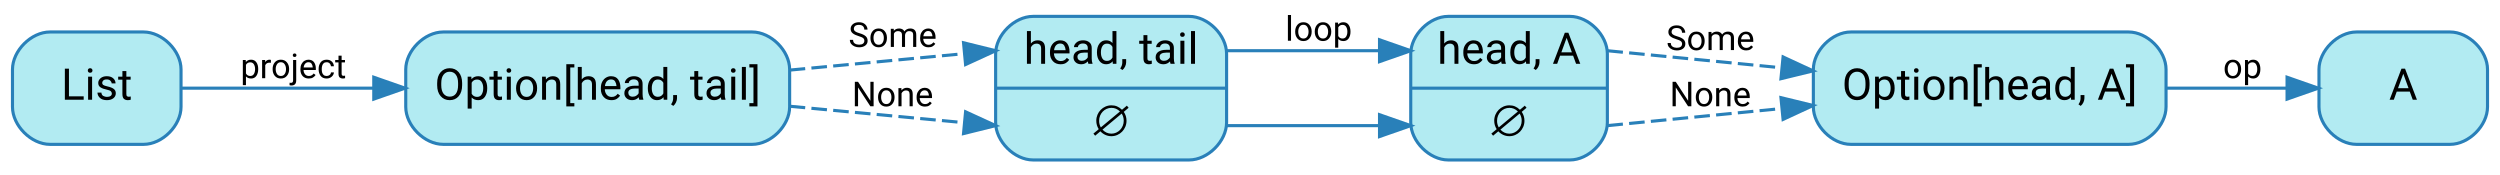
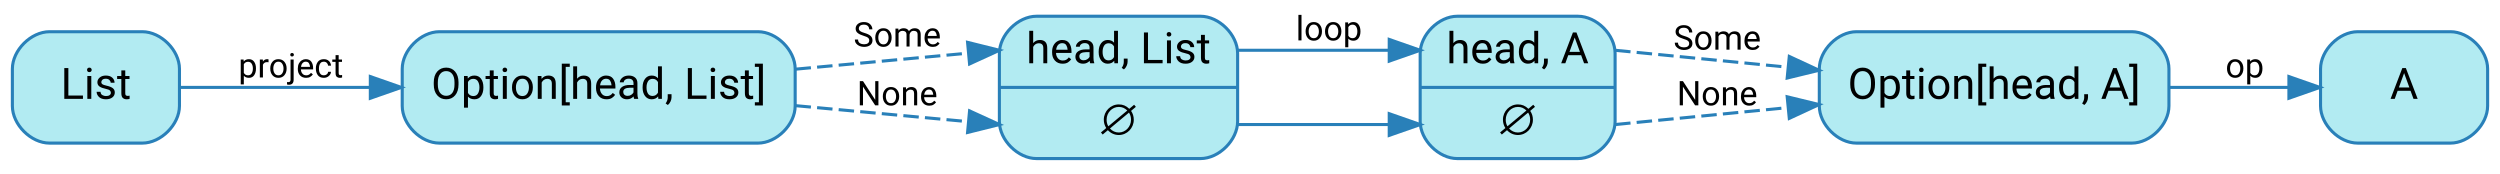
- <svg xmlns="http://www.w3.org/2000/svg" width="801pt" height="56pt" viewBox="0.00 0.00 801.00 55.50">
+ <svg xmlns="http://www.w3.org/2000/svg" width="808pt" height="56pt" viewBox="0.00 0.00 808.00 55.50">
  <g id="graph0" class="graph" transform="scale(1 1) rotate(0) translate(4 51.5)">
    <g id="node1" class="node">
-       <path fill="#b2ebf2" stroke="#2980b9" d="M327,-.5C327,-.5 377,-.5 377,-.5 383,-.5 389,-6.5 389,-12.5 389,-12.5 389,-34.5 389,-34.5 389,-40.5 383,-46.5 377,-46.5 377,-46.5 327,-46.5 327,-46.5 321,-46.5 315,-40.5 315,-34.5 315,-34.5 315,-12.5 315,-12.5 315,-6.5 321,-.5 327,-.5" />
-       <text text-anchor="middle" x="352" y="-31.3" font-family="Segoe UI,Roboto,Helvetica,Arial,sans-serif" font-size="14.00" fill="#000000">head, tail</text>
-       <polyline fill="none" stroke="#2980b9" points="315,-23.5 389,-23.5 " />
-       <text text-anchor="middle" x="352" y="-8.3" font-family="Segoe UI,Roboto,Helvetica,Arial,sans-serif" font-size="14.00" fill="#000000">∅</text>
+       <path fill="#b2ebf2" stroke="#2980b9" d="M331,-.5C331,-.5 384,-.5 384,-.5 390,-.5 396,-6.5 396,-12.5 396,-12.5 396,-34.5 396,-34.5 396,-40.5 390,-46.5 384,-46.5 384,-46.5 331,-46.5 331,-46.5 325,-46.5 319,-40.5 319,-34.5 319,-34.5 319,-12.5 319,-12.5 319,-6.5 325,-.5 331,-.5" />
+       <text text-anchor="middle" x="357.5" y="-31.3" font-family="Segoe UI,Roboto,Helvetica,Arial,sans-serif" font-size="14.00" fill="#000000">head, List</text>
+       <polyline fill="none" stroke="#2980b9" points="319,-23.5 396,-23.5 " />
+       <text text-anchor="middle" x="357.5" y="-8.3" font-family="Segoe UI,Roboto,Helvetica,Arial,sans-serif" font-size="14.00" fill="#000000">∅</text>
    </g>
    <g id="node2" class="node">
-       <path fill="#b2ebf2" stroke="#2980b9" d="M460,-.5C460,-.5 499,-.5 499,-.5 505,-.5 511,-6.5 511,-12.5 511,-12.5 511,-34.5 511,-34.5 511,-40.5 505,-46.5 499,-46.5 499,-46.5 460,-46.5 460,-46.5 454,-46.5 448,-40.5 448,-34.5 448,-34.5 448,-12.5 448,-12.5 448,-6.5 454,-.5 460,-.5" />
-       <text text-anchor="middle" x="479.5" y="-31.3" font-family="Segoe UI,Roboto,Helvetica,Arial,sans-serif" font-size="14.00" fill="#000000">head, A</text>
-       <polyline fill="none" stroke="#2980b9" points="448,-23.5 511,-23.5 " />
-       <text text-anchor="middle" x="479.5" y="-8.3" font-family="Segoe UI,Roboto,Helvetica,Arial,sans-serif" font-size="14.00" fill="#000000">∅</text>
+       <path fill="#b2ebf2" stroke="#2980b9" d="M467,-.5C467,-.5 506,-.5 506,-.5 512,-.5 518,-6.5 518,-12.5 518,-12.5 518,-34.5 518,-34.5 518,-40.5 512,-46.5 506,-46.5 506,-46.5 467,-46.5 467,-46.5 461,-46.5 455,-40.5 455,-34.5 455,-34.5 455,-12.5 455,-12.5 455,-6.5 461,-.5 467,-.5" />
+       <text text-anchor="middle" x="486.5" y="-31.3" font-family="Segoe UI,Roboto,Helvetica,Arial,sans-serif" font-size="14.00" fill="#000000">head, A</text>
+       <polyline fill="none" stroke="#2980b9" points="455,-23.5 518,-23.5 " />
+       <text text-anchor="middle" x="486.5" y="-8.3" font-family="Segoe UI,Roboto,Helvetica,Arial,sans-serif" font-size="14.00" fill="#000000">∅</text>
    </g>
    <g id="edge4" class="edge">
-       <path fill="none" stroke="#2980b9" d="M389,-35.5C389,-35.5 421.159,-35.5 437.991,-35.5" />
-       <polygon fill="#2980b9" stroke="#2980b9" points="438,-39 448,-35.5 438,-32 438,-39" />
-       <text text-anchor="middle" x="418.5" y="-38.7" font-family="Segoe UI,Roboto,Helvetica,Arial,sans-serif" font-size="11.00" fill="#000000">loop</text>
+       <path fill="none" stroke="#2980b9" d="M396,-35.5C396,-35.5 428.159,-35.5 444.991,-35.5" />
+       <polygon fill="#2980b9" stroke="#2980b9" points="445,-39 455,-35.5 445,-32 445,-39" />
+       <text text-anchor="middle" x="425.5" y="-38.7" font-family="Segoe UI,Roboto,Helvetica,Arial,sans-serif" font-size="11.00" fill="#000000">loop</text>
    </g>
    <g id="edge5" class="edge">
-       <path fill="none" stroke="#2980b9" d="M389,-11.5C389,-11.5 421.159,-11.5 437.991,-11.5" />
-       <polygon fill="#2980b9" stroke="#2980b9" points="438,-15 448,-11.5 438,-8 438,-15" />
+       <path fill="none" stroke="#2980b9" d="M396,-11.5C396,-11.5 428.159,-11.5 444.991,-11.5" />
+       <polygon fill="#2980b9" stroke="#2980b9" points="445,-15 455,-11.5 445,-8 445,-15" />
    </g>
    <g id="node4" class="node">
-       <path fill="#b2ebf2" stroke="#2980b9" d="M678,-41.5C678,-41.5 589,-41.5 589,-41.5 583,-41.5 577,-35.5 577,-29.5 577,-29.5 577,-17.5 577,-17.5 577,-11.5 583,-5.5 589,-5.5 589,-5.5 678,-5.5 678,-5.5 684,-5.5 690,-11.5 690,-17.5 690,-17.5 690,-29.5 690,-29.5 690,-35.5 684,-41.5 678,-41.5" />
-       <text text-anchor="middle" x="633.5" y="-19.8" font-family="Segoe UI,Roboto,Helvetica,Arial,sans-serif" font-size="14.00" fill="#000000">Option[head, A]</text>
+       <path fill="#b2ebf2" stroke="#2980b9" d="M685,-41.5C685,-41.5 596,-41.5 596,-41.5 590,-41.5 584,-35.5 584,-29.5 584,-29.5 584,-17.5 584,-17.5 584,-11.5 590,-5.5 596,-5.5 596,-5.5 685,-5.5 685,-5.5 691,-5.5 697,-11.5 697,-17.5 697,-17.5 697,-29.5 697,-29.5 697,-35.5 691,-41.5 685,-41.5" />
+       <text text-anchor="middle" x="640.5" y="-19.8" font-family="Segoe UI,Roboto,Helvetica,Arial,sans-serif" font-size="14.00" fill="#000000">Option[head, A]</text>
    </g>
    <g id="edge6" class="edge">
-       <path fill="none" stroke="#2980b9" stroke-dasharray="5,2" d="M511,-35.5C511,-35.5 538.058,-32.849 566.74,-30.04" />
-       <polygon fill="#2980b9" stroke="#2980b9" points="567.3,-33.502 576.912,-29.043 566.618,-26.535 567.3,-33.502" />
-       <text text-anchor="middle" x="544" y="-35.7" font-family="Segoe UI,Roboto,Helvetica,Arial,sans-serif" font-size="11.00" fill="#000000">Some</text>
+       <path fill="none" stroke="#2980b9" stroke-dasharray="5,2" d="M518,-35.5C518,-35.5 545.058,-32.849 573.74,-30.04" />
+       <polygon fill="#2980b9" stroke="#2980b9" points="574.3,-33.502 583.912,-29.043 573.618,-26.535 574.3,-33.502" />
+       <text text-anchor="middle" x="551" y="-35.7" font-family="Segoe UI,Roboto,Helvetica,Arial,sans-serif" font-size="11.00" fill="#000000">Some</text>
    </g>
    <g id="edge7" class="edge">
-       <path fill="none" stroke="#2980b9" stroke-dasharray="5,2" d="M511,-11.5C511,-11.5 538.058,-14.151 566.74,-16.96" />
-       <polygon fill="#2980b9" stroke="#2980b9" points="566.618,-20.465 576.912,-17.957 567.3,-13.498 566.618,-20.465" />
-       <text text-anchor="middle" x="544" y="-17.7" font-family="Segoe UI,Roboto,Helvetica,Arial,sans-serif" font-size="11.00" fill="#000000">None</text>
+       <path fill="none" stroke="#2980b9" stroke-dasharray="5,2" d="M518,-11.5C518,-11.5 545.058,-14.151 573.74,-16.96" />
+       <polygon fill="#2980b9" stroke="#2980b9" points="573.618,-20.465 583.912,-17.957 574.3,-13.498 573.618,-20.465" />
+       <text text-anchor="middle" x="551" y="-17.7" font-family="Segoe UI,Roboto,Helvetica,Arial,sans-serif" font-size="11.00" fill="#000000">None</text>
    </g>
    <g id="node3" class="node">
-       <path fill="#b2ebf2" stroke="#2980b9" d="M237,-41.5C237,-41.5 138,-41.5 138,-41.5 132,-41.5 126,-35.5 126,-29.5 126,-29.5 126,-17.5 126,-17.5 126,-11.5 132,-5.5 138,-5.5 138,-5.5 237,-5.5 237,-5.5 243,-5.5 249,-11.5 249,-17.5 249,-17.5 249,-29.5 249,-29.5 249,-35.5 243,-41.5 237,-41.5" />
-       <text text-anchor="middle" x="187.5" y="-19.8" font-family="Segoe UI,Roboto,Helvetica,Arial,sans-serif" font-size="14.00" fill="#000000">Option[head, tail]</text>
+       <path fill="#b2ebf2" stroke="#2980b9" d="M241,-41.5C241,-41.5 138,-41.5 138,-41.5 132,-41.5 126,-35.5 126,-29.5 126,-29.5 126,-17.5 126,-17.5 126,-11.5 132,-5.5 138,-5.5 138,-5.5 241,-5.5 241,-5.5 247,-5.5 253,-11.5 253,-17.5 253,-17.5 253,-29.5 253,-29.5 253,-35.5 247,-41.5 241,-41.5" />
+       <text text-anchor="middle" x="189.5" y="-19.8" font-family="Segoe UI,Roboto,Helvetica,Arial,sans-serif" font-size="14.00" fill="#000000">Option[head, List]</text>
    </g>
    <g id="edge2" class="edge">
-       <path fill="none" stroke="#2980b9" stroke-dasharray="5,2" d="M249.009,-29.289C270.66,-31.327 292.657,-33.397 304.992,-34.558" />
-       <polygon fill="#2980b9" stroke="#2980b9" points="304.716,-38.047 315,-35.5 305.372,-31.078 304.716,-38.047" />
-       <text text-anchor="middle" x="282" y="-36.7" font-family="Segoe UI,Roboto,Helvetica,Arial,sans-serif" font-size="11.00" fill="#000000">Some</text>
+       <path fill="none" stroke="#2980b9" stroke-dasharray="5,2" d="M253.112,-29.395C274.604,-31.386 296.263,-33.393 308.615,-34.538" />
+       <polygon fill="#2980b9" stroke="#2980b9" points="308.72,-38.062 319,-35.5 309.366,-31.092 308.72,-38.062" />
+       <text text-anchor="middle" x="286" y="-36.7" font-family="Segoe UI,Roboto,Helvetica,Arial,sans-serif" font-size="11.00" fill="#000000">Some</text>
    </g>
    <g id="edge3" class="edge">
-       <path fill="none" stroke="#2980b9" stroke-dasharray="5,2" d="M249.009,-17.711C270.66,-15.673 292.657,-13.603 304.992,-12.442" />
-       <polygon fill="#2980b9" stroke="#2980b9" points="305.372,-15.922 315,-11.5 304.716,-8.953 305.372,-15.922" />
-       <text text-anchor="middle" x="282" y="-17.7" font-family="Segoe UI,Roboto,Helvetica,Arial,sans-serif" font-size="11.00" fill="#000000">None</text>
+       <path fill="none" stroke="#2980b9" stroke-dasharray="5,2" d="M253.112,-17.605C274.604,-15.614 296.263,-13.607 308.615,-12.462" />
+       <polygon fill="#2980b9" stroke="#2980b9" points="309.366,-15.908 319,-11.5 308.72,-8.938 309.366,-15.908" />
+       <text text-anchor="middle" x="286" y="-17.7" font-family="Segoe UI,Roboto,Helvetica,Arial,sans-serif" font-size="11.00" fill="#000000">None</text>
    </g>
    <g id="node6" class="node">
-       <path fill="#b2ebf2" stroke="#2980b9" d="M781,-41.5C781,-41.5 751,-41.5 751,-41.5 745,-41.5 739,-35.5 739,-29.5 739,-29.5 739,-17.5 739,-17.5 739,-11.5 745,-5.5 751,-5.5 751,-5.5 781,-5.5 781,-5.5 787,-5.5 793,-11.5 793,-17.5 793,-17.5 793,-29.5 793,-29.5 793,-35.5 787,-41.5 781,-41.5" />
-       <text text-anchor="middle" x="766" y="-19.8" font-family="Segoe UI,Roboto,Helvetica,Arial,sans-serif" font-size="14.00" fill="#000000">A</text>
+       <path fill="#b2ebf2" stroke="#2980b9" d="M788,-41.5C788,-41.5 758,-41.5 758,-41.5 752,-41.5 746,-35.5 746,-29.5 746,-29.5 746,-17.5 746,-17.5 746,-11.5 752,-5.5 758,-5.5 758,-5.5 788,-5.5 788,-5.5 794,-5.5 800,-11.5 800,-17.5 800,-17.5 800,-29.5 800,-29.5 800,-35.5 794,-41.5 788,-41.5" />
+       <text text-anchor="middle" x="773" y="-19.8" font-family="Segoe UI,Roboto,Helvetica,Arial,sans-serif" font-size="14.00" fill="#000000">A</text>
    </g>
    <g id="edge8" class="edge">
-       <path fill="none" stroke="#2980b9" d="M690.076,-23.5C703.133,-23.5 716.702,-23.5 728.695,-23.5" />
-       <polygon fill="#2980b9" stroke="#2980b9" points="728.777,-27 738.777,-23.5 728.777,-20 728.777,-27" />
-       <text text-anchor="middle" x="714.5" y="-26.7" font-family="Segoe UI,Roboto,Helvetica,Arial,sans-serif" font-size="11.00" fill="#000000">op</text>
+       <path fill="none" stroke="#2980b9" d="M697.076,-23.5C710.133,-23.5 723.702,-23.5 735.695,-23.5" />
+       <polygon fill="#2980b9" stroke="#2980b9" points="735.777,-27 745.777,-23.5 735.777,-20 735.777,-27" />
+       <text text-anchor="middle" x="721.5" y="-26.7" font-family="Segoe UI,Roboto,Helvetica,Arial,sans-serif" font-size="11.00" fill="#000000">op</text>
    </g>
    <g id="node5" class="node">
      <path fill="#b2ebf2" stroke="#2980b9" d="M42,-41.5C42,-41.5 12,-41.5 12,-41.5 6,-41.5 0,-35.5 0,-29.5 0,-29.5 0,-17.5 0,-17.5 0,-11.5 6,-5.5 12,-5.5 12,-5.5 42,-5.5 42,-5.5 48,-5.5 54,-11.5 54,-17.5 54,-17.5 54,-29.5 54,-29.5 54,-35.5 48,-41.5 42,-41.5" />
      <text text-anchor="middle" x="27" y="-19.8" font-family="Segoe UI,Roboto,Helvetica,Arial,sans-serif" font-size="14.00" fill="#000000">List</text>
    </g>
    <g id="edge1" class="edge">
-       <path fill="none" stroke="#2980b9" d="M54.227,-23.5C71.135,-23.5 93.728,-23.5 115.503,-23.5" />
-       <polygon fill="#2980b9" stroke="#2980b9" points="115.76,-27 125.76,-23.5 115.76,-20 115.76,-27" />
+       <path fill="none" stroke="#2980b9" d="M54.199,-23.5C71.046,-23.5 93.569,-23.5 115.397,-23.5" />
+       <polygon fill="#2980b9" stroke="#2980b9" points="115.691,-27 125.691,-23.5 115.691,-20 115.691,-27" />
      <text text-anchor="middle" x="90" y="-26.7" font-family="Segoe UI,Roboto,Helvetica,Arial,sans-serif" font-size="11.00" fill="#000000">project</text>
    </g>
  </g>
</svg>
